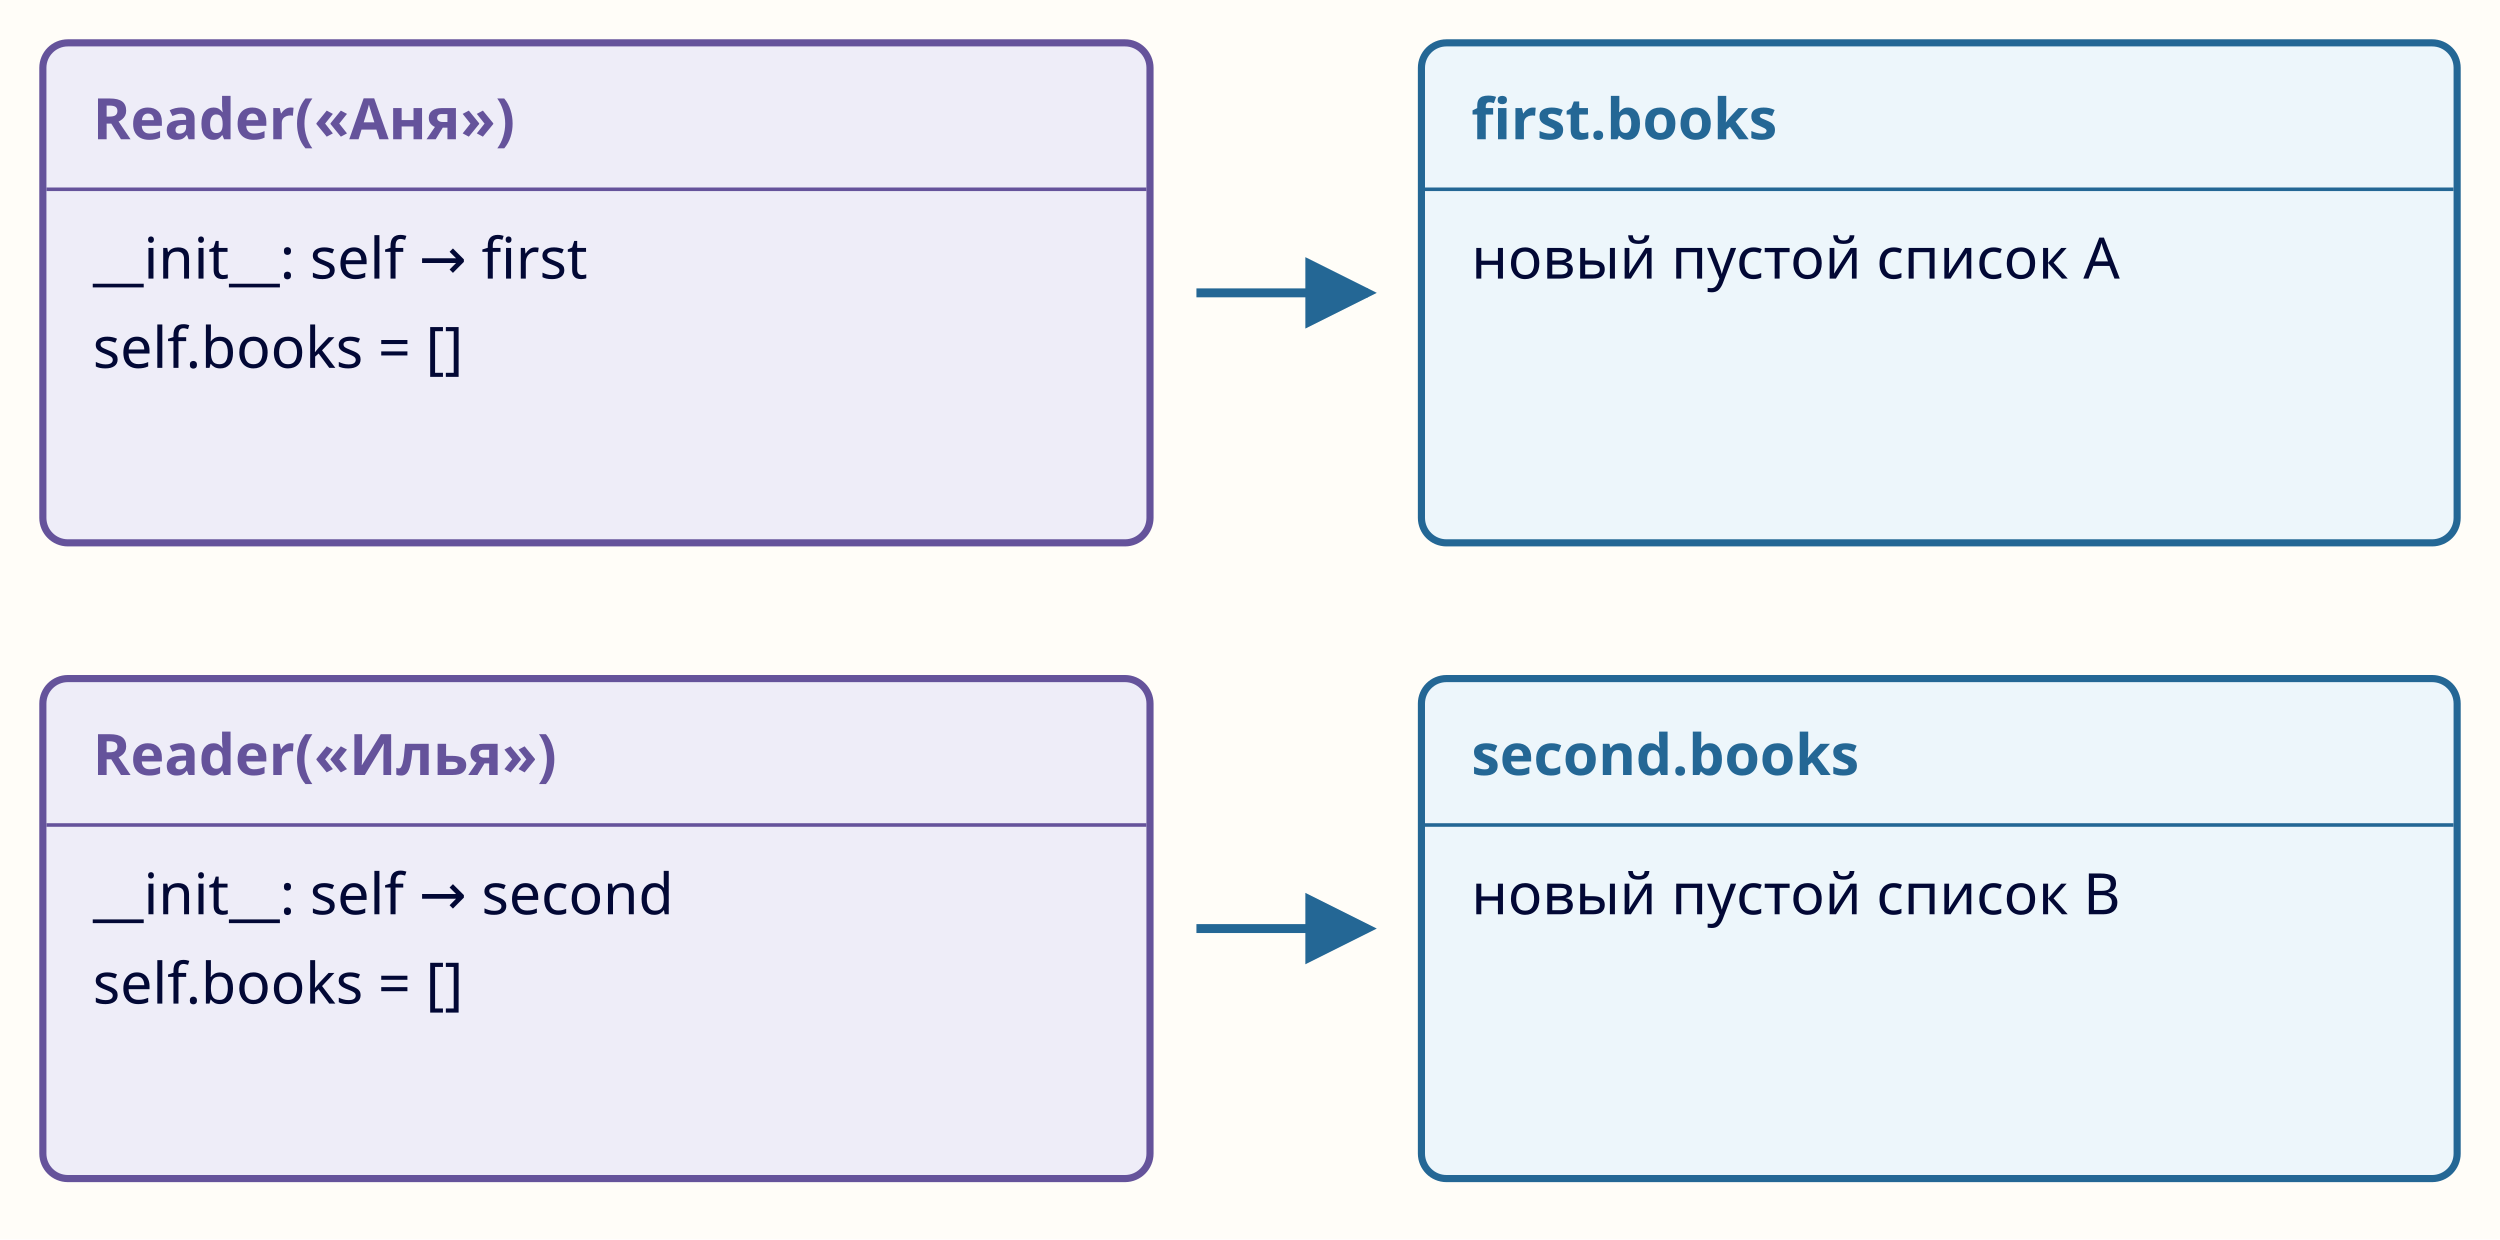
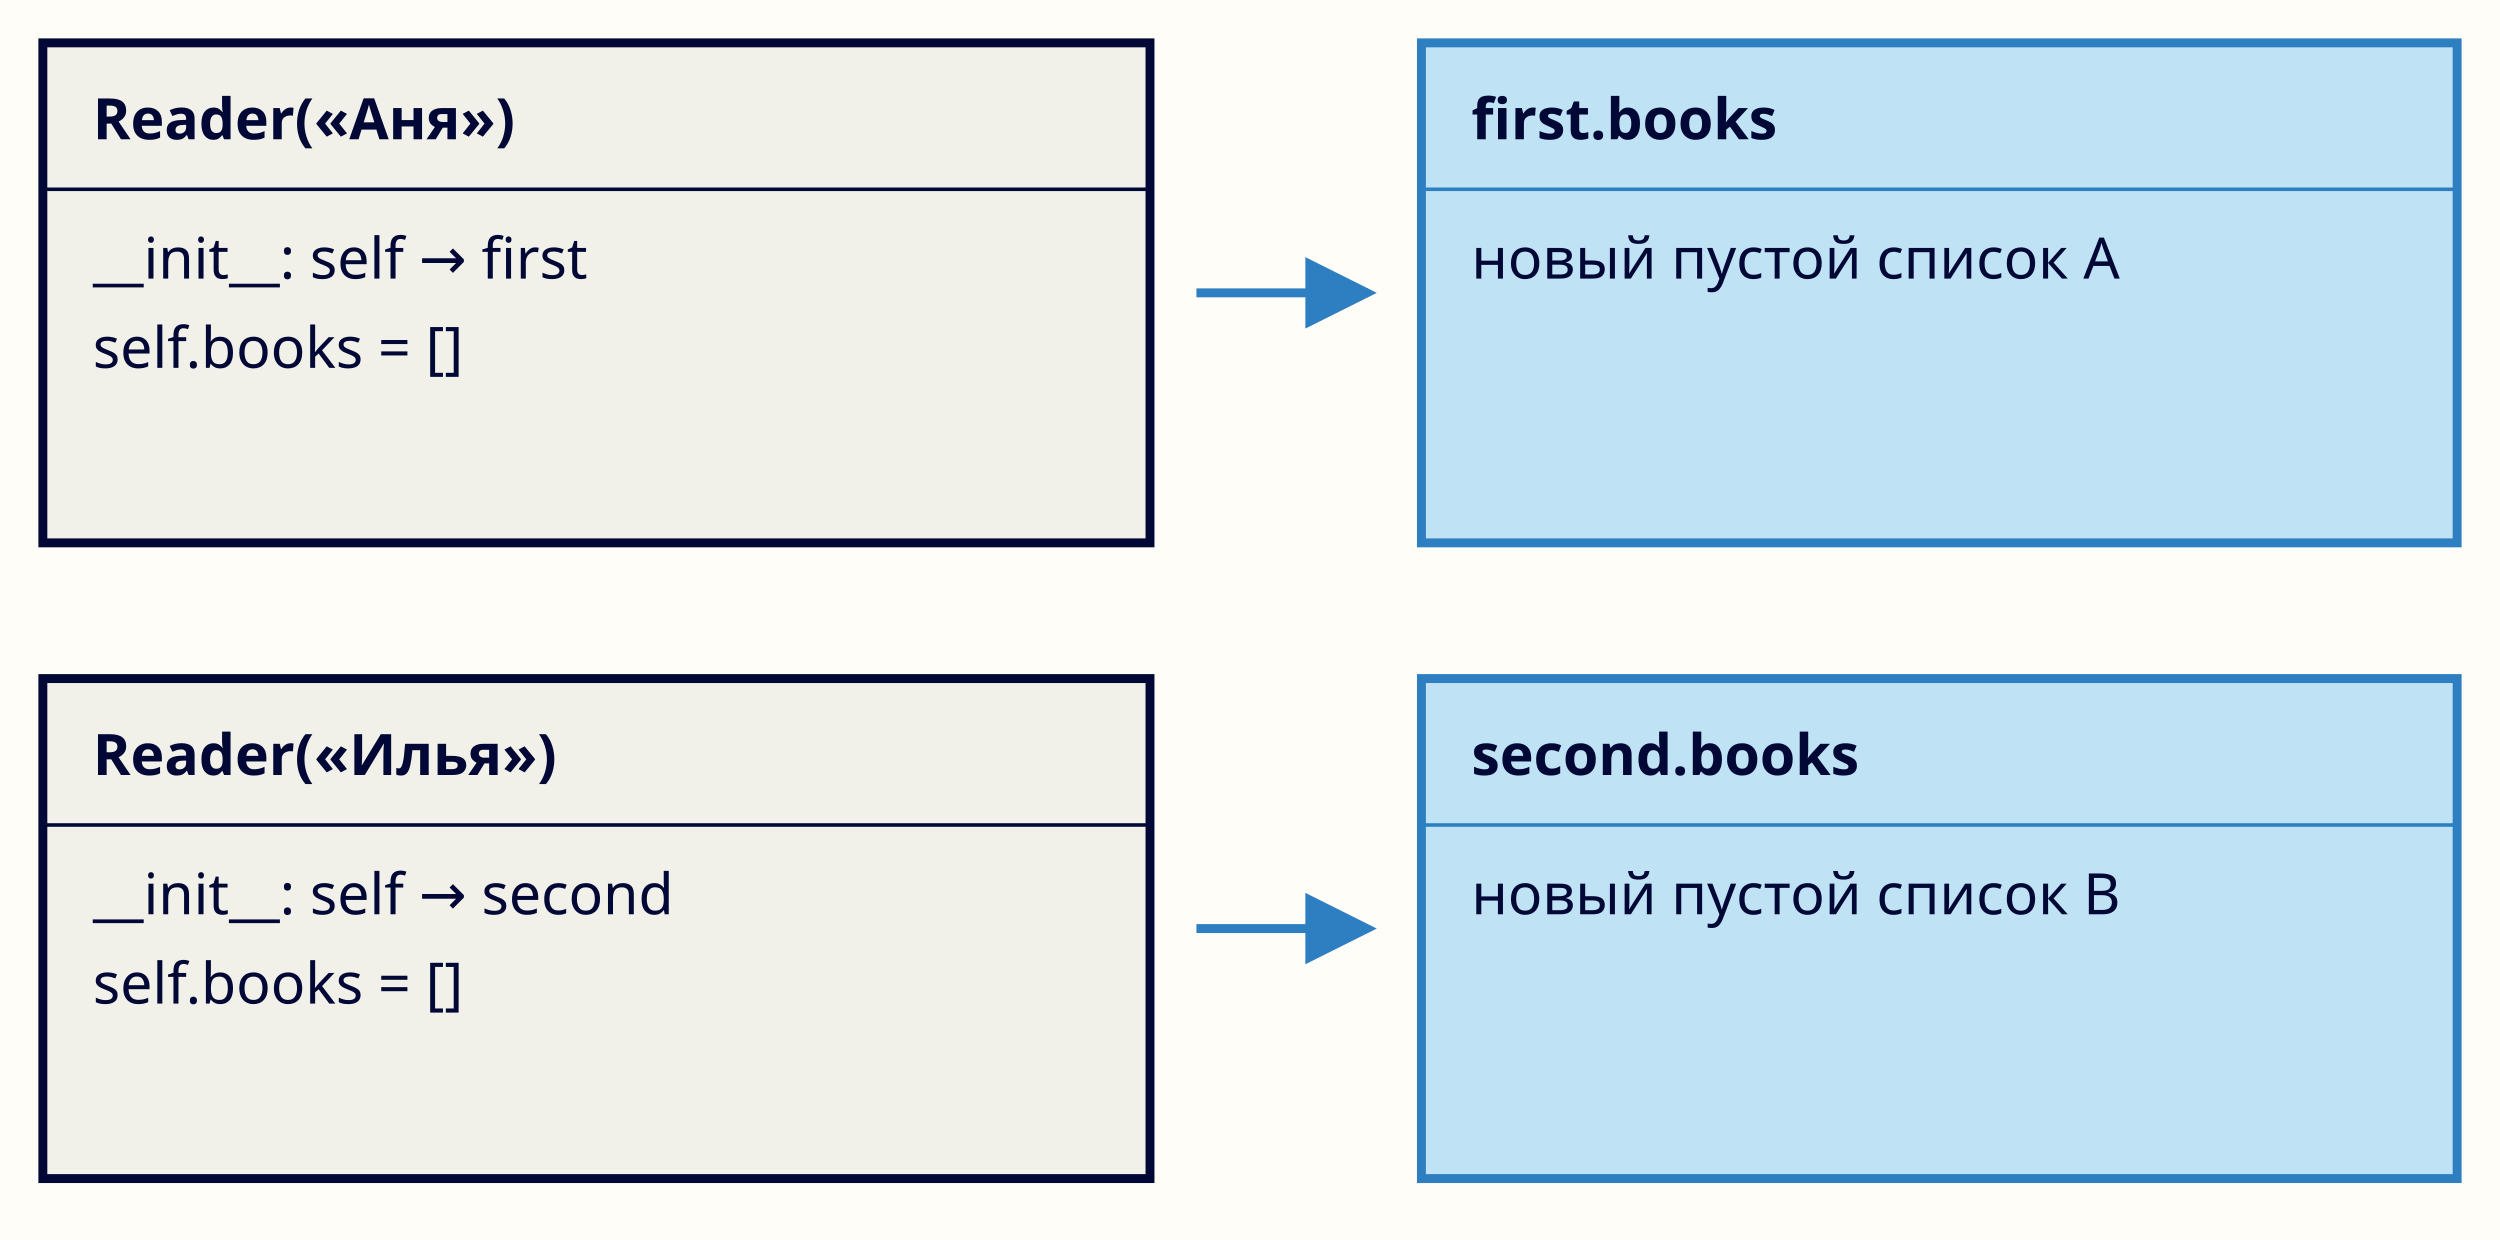
<svg xmlns="http://www.w3.org/2000/svg" width="700" height="347" viewBox="0 0 700 347" role="img" aria-labelledby="title desc">
  <defs>
    <marker id="arrow" markerWidth="8" markerHeight="8" refX="7" refY="4" orient="auto">
-       <path d="M0 0 L8 4 L0 8Z" fill="#246795" />
+       <path d="M0 0 L8 4 L0 8Z" fill="#2D7FC1" />
    </marker>
  </defs>
  <rect width="700" height="347" fill="#fffdf8" />
  <g font-family="system-ui, sans-serif" font-size="16" fill="#020835">
-     <rect x="12" y="12" width="310" height="140" rx="7" fill="#eeedf8" stroke="#65539b" stroke-width="2" />
-     <path d="M13 53 H321" stroke="#65539b" />
-     <text x="26" y="39" font-weight="700" fill="#65539b">Reader(«Аня»)</text>
+     <rect x="12" y="12" width="310" height="140" rx="0" fill="#F2F1E9" stroke="#020835" stroke-width="2.5" />
+     <path d="M13 53 H321" stroke="#020835" />
+     <text x="26" y="39" font-weight="700" fill="#020835">Reader(«Аня»)</text>
    <text x="26" y="78">__init__: self → first</text>
    <text x="26" y="103">self.books = []</text>
-     <path d="M335 82 L383 82" fill="none" stroke="#246795" stroke-width="2.5" marker-end="url(#arrow)" />
-     <rect x="398" y="12" width="290" height="140" rx="7" fill="#edf6fb" stroke="#246795" stroke-width="2" />
-     <path d="M399 53 H687" stroke="#246795" />
-     <text x="412" y="39" font-weight="700" fill="#246795">first.books</text>
+     <path d="M335 82 L383 82" fill="none" stroke="#2D7FC1" stroke-width="2.5" marker-end="url(#arrow)" />
+     <rect x="398" y="12" width="290" height="140" rx="0" fill="#BFE2F5" stroke="#2D7FC1" stroke-width="2.5" />
+     <path d="M399 53 H687" stroke="#2D7FC1" />
+     <text x="412" y="39" font-weight="700" fill="#020835">first.books</text>
    <text x="412" y="78">новый пустой список A</text>
-     <rect x="12" y="190" width="310" height="140" rx="7" fill="#eeedf8" stroke="#65539b" stroke-width="2" />
-     <path d="M13 231 H321" stroke="#65539b" />
-     <text x="26" y="217" font-weight="700" fill="#65539b">Reader(«Илья»)</text>
+     <rect x="12" y="190" width="310" height="140" rx="0" fill="#F2F1E9" stroke="#020835" stroke-width="2.5" />
+     <path d="M13 231 H321" stroke="#020835" />
+     <text x="26" y="217" font-weight="700" fill="#020835">Reader(«Илья»)</text>
    <text x="26" y="256">__init__: self → second</text>
    <text x="26" y="281">self.books = []</text>
-     <path d="M335 260 L383 260" fill="none" stroke="#246795" stroke-width="2.5" marker-end="url(#arrow)" />
-     <rect x="398" y="190" width="290" height="140" rx="7" fill="#edf6fb" stroke="#246795" stroke-width="2" />
-     <path d="M399 231 H687" stroke="#246795" />
-     <text x="412" y="217" font-weight="700" fill="#246795">second.books</text>
+     <path d="M335 260 L383 260" fill="none" stroke="#2D7FC1" stroke-width="2.5" marker-end="url(#arrow)" />
+     <rect x="398" y="190" width="290" height="140" rx="0" fill="#BFE2F5" stroke="#2D7FC1" stroke-width="2.5" />
+     <path d="M399 231 H687" stroke="#2D7FC1" />
+     <text x="412" y="217" font-weight="700" fill="#020835">second.books</text>
    <text x="412" y="256">новый пустой список B</text>
  </g>
</svg>
